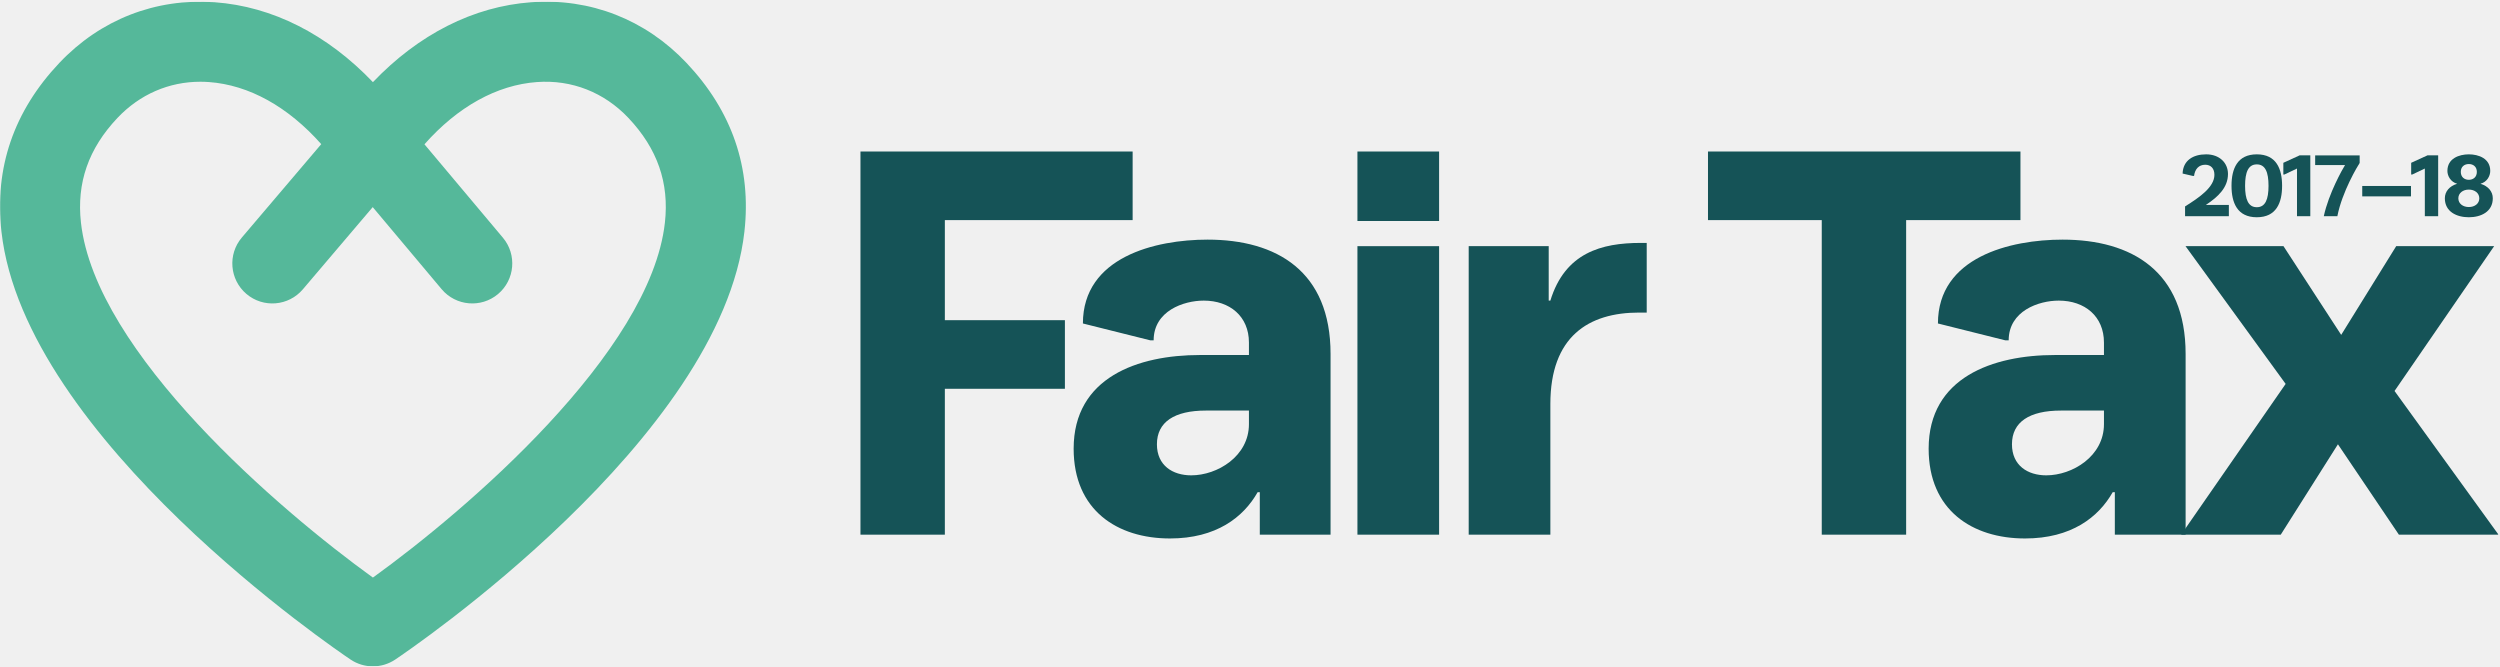
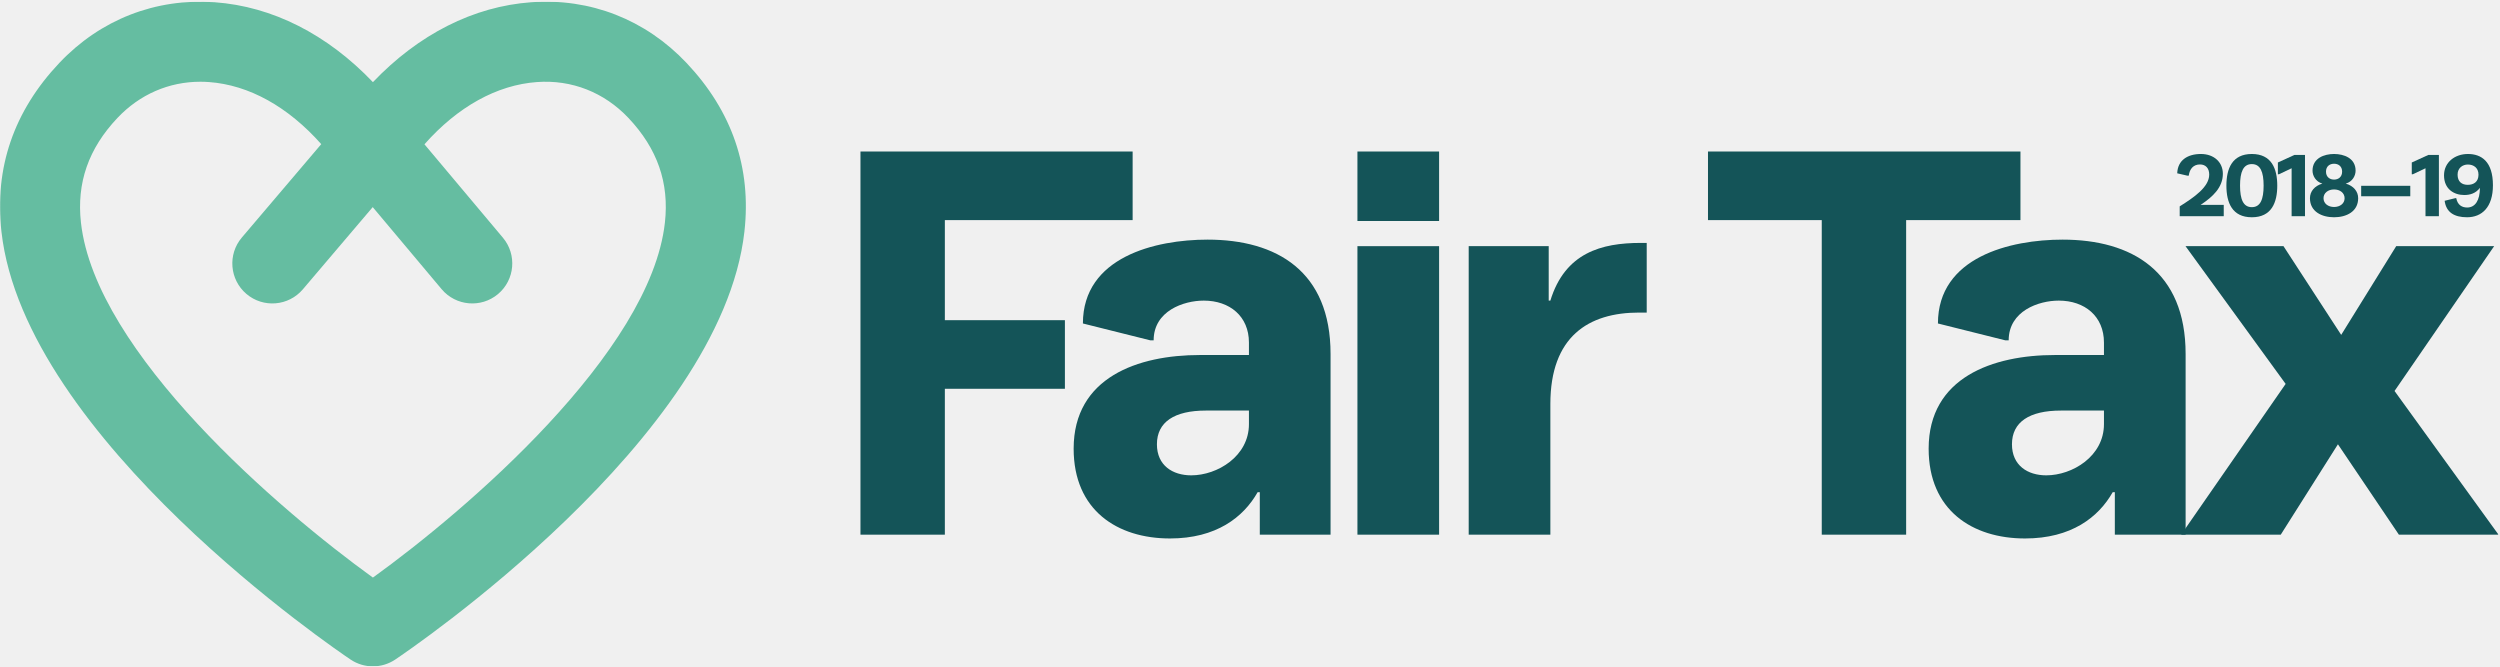
<svg xmlns="http://www.w3.org/2000/svg" xmlns:xlink="http://www.w3.org/1999/xlink" width="1058px" height="282px" viewBox="0 0 1058 282" version="1.1">
  <defs>
-     <polygon id="path-1" points="0.06 281.94 0.06 0.718 1057.37 0.718 1057.37 281.94" />
+     <polygon id="path-1" points="0.06 0.718 1057.37 0.718 1057.37 281.94 0.06 281.94" />
  </defs>
-   <g id="Page-1" stroke="none" stroke-width="1" fill="none" fill-rule="evenodd">
-     <g id="ftm_horizontal_2colourspot_1718">
-       <polyline id="Fill-1" fill="#155357" points="450.666 164.533 399.859 164.533 399.859 226.272 364.151 226.272 364.151 64.12 479.329 64.12 479.329 93.151 399.859 93.151 399.859 135.502 450.666 135.502 450.666 164.533" />
-       <path d="M528.551,173.75 L510.34,173.75 C496.989,173.75 489.61,178.588 489.61,188.022 C489.61,197.019 496.294,201.164 504.126,201.164 C515.182,201.164 528.551,193.101 528.551,179.502 L528.551,173.75 Z M507.806,150.245 L528.551,150.245 L528.551,144.951 C528.551,133.899 520.476,127.218 509.423,127.218 C500.9,127.218 488.223,131.591 488.223,144.038 L486.843,144.038 L458.285,136.895 C458.285,108.779 488.915,101.409 511.035,101.409 C540.292,101.409 563.091,114.779 563.091,149.791 L563.091,226.272 L533.146,226.272 L533.146,208.308 L532.228,208.308 C526.235,218.899 514.72,227.88 495.14,227.88 C472.786,227.88 454.367,215.907 454.367,189.878 C454.367,159.698 481.553,150.245 507.806,150.245 L507.806,150.245 Z" id="Fill-2" fill="#155357" />
-       <path d="M574.466,226.272 L609.026,226.272 L609.026,104.177 L574.466,104.177 L574.466,226.272 Z M574.466,93.525 L609.026,93.525 L609.026,64.12 L574.466,64.12 L574.466,93.525 Z" id="Fill-3" fill="#155357" />
-       <path d="M696.889,102.801 L696.889,132.28 L693.653,132.28 C672.234,132.28 656.113,142.427 656.113,170.984 L656.113,226.272 L621.552,226.272 L621.552,104.177 L655.414,104.177 L655.414,127.218 L656.113,127.218 C662.328,106.943 677.769,102.801 694.348,102.801 L696.889,102.801" id="Fill-4" fill="#155357" />
-       <polyline id="Fill-5" fill="#155357" points="770.964 226.272 770.964 93.151 722.821 93.151 722.821 64.12 855.057 64.12 855.057 93.151 806.678 93.151 806.678 226.272 770.964 226.272" />
-       <path d="M890.395,173.75 L872.197,173.75 C858.832,173.75 851.46,178.588 851.46,188.022 C851.46,197.019 858.148,201.164 865.969,201.164 C877.033,201.164 890.395,193.101 890.395,179.502 L890.395,173.75 Z M869.657,150.245 L890.395,150.245 L890.395,144.951 C890.395,133.899 882.323,127.218 871.266,127.218 C862.743,127.218 850.073,131.591 850.073,144.038 L848.687,144.038 L820.133,136.895 C820.133,108.779 850.758,101.409 872.882,101.409 C902.137,101.409 924.952,114.779 924.952,149.791 L924.952,226.272 L894.999,226.272 L894.999,208.308 L894.089,208.308 C888.086,218.899 876.574,227.88 856.987,227.88 C834.648,227.88 816.203,215.907 816.203,189.878 C816.203,159.698 843.397,150.245 869.657,150.245 L869.657,150.245 Z" id="Fill-6" fill="#155357" />
-       <g id="Group-10">
-         <mask id="mask-2" fill="white">
-           <use xlink:href="#path-1" />
-         </mask>
-         <g id="Clip-8" />
-         <polyline id="Fill-7" fill="#155357" mask="url(#mask-2)" points="1057.37 226.272 1015.21 226.272 989.412 188.022 965.213 226.272 923.054 226.272 967.284 162.467 924.91 104.177 966.373 104.177 990.792 141.723 1014.07 104.177 1055.52 104.177 1013.37 165.461 1057.37 226.272" />
-         <path d="M84.782,34.593 C71.459,34.593 59.12,39.949 49.717,49.897 C37.435,62.89 32.378,77.389 34.259,94.224 C40.418,149.326 118.319,215.95 157.815,244.43 C197.319,215.95 275.227,149.321 281.389,94.221 C283.271,77.385 278.211,62.885 265.931,49.897 C255.683,39.056 241.937,33.656 227.247,34.725 C210.263,35.945 193.681,45.189 179.627,61.064 L212.832,100.597 C218.843,107.757 217.914,118.439 210.756,124.454 C203.59,130.462 192.917,129.536 186.898,122.379 L157.738,87.652 L128.152,122.455 C122.092,129.576 111.407,130.445 104.283,124.387 C97.157,118.33 96.295,107.644 102.35,100.518 L135.949,61.001 C121.912,45.164 105.36,35.945 88.404,34.725 C87.189,34.637 85.981,34.593 84.782,34.593 Z M157.815,282 C154.529,282 151.245,281.045 148.393,279.139 C142.765,275.367 10.451,185.813 0.609,98.02 C-2.414,71.043 5.829,47.027 25.11,26.631 C42.475,8.269 65.848,-0.85 90.836,0.949 C115.292,2.71 138.518,14.545 157.819,34.761 C177.129,14.541 200.357,2.707 224.822,0.949 C249.789,-0.887 273.177,8.269 290.538,26.631 C309.818,47.027 318.064,71.043 315.036,98.016 C305.192,185.813 172.866,275.367 167.237,279.139 C164.385,281.045 161.1,282 157.815,282 L157.815,282 Z" id="Fill-9" fill="#55B89A" mask="url(#mask-2)" />
-       </g>
-       <path d="M923.676,73.447 C923.862,67.927 928.076,65.317 933.633,65.317 C939.227,65.317 942.882,68.86 942.882,73.633 C942.882,79.339 938.742,83.292 933.522,86.723 L943.254,86.723 L943.254,91.496 L924.72,91.496 L924.72,87.357 C930.836,83.516 937.139,79.19 937.139,73.969 C937.139,71.321 935.647,69.718 933.26,69.718 C930.538,69.718 928.897,71.545 928.524,74.454 L928.002,74.454 L923.676,73.447" id="Fill-11" fill="#155357" />
-       <path d="M955.079,87.693 C958.659,87.693 960.039,84.448 960.039,78.631 C960.039,72.813 958.659,69.568 955.079,69.568 C951.499,69.568 950.119,72.813 950.119,78.631 C950.119,84.448 951.499,87.693 955.079,87.693 Z M955.079,91.944 C946.801,91.944 944.376,85.791 944.376,78.631 C944.376,71.47 946.801,65.317 955.079,65.317 C963.359,65.317 965.782,71.47 965.782,78.631 C965.782,85.791 963.359,91.944 955.079,91.944 L955.079,91.944 Z" id="Fill-12" fill="#155357" />
-       <polyline id="Fill-13" fill="#155357" points="972.089 91.496 972.089 71.321 966.757 73.857 966.309 73.857 966.309 68.897 973.245 65.727 977.721 65.727 977.721 91.496 972.089 91.496" />
-       <path d="M979.775,69.867 L979.775,65.764 L998.607,65.764 L998.607,68.971 C997.786,70.202 991.186,81.129 989.172,91.496 L983.429,91.496 C985.518,81.838 991.298,71.657 992.416,69.867 L979.775,69.867" id="Fill-14" fill="#155357" />
-       <polygon id="Fill-15" fill="#155357" points="999.703 83.106 1020.33 83.106 1020.33 78.705 999.703 78.705" />
-       <polyline id="Fill-16" fill="#155357" points="1026.19 91.496 1026.19 71.321 1020.86 73.857 1020.41 73.857 1020.41 68.897 1027.35 65.727 1031.83 65.727 1031.83 91.496 1026.19 91.496" />
-       <path d="M1048.2,72.738 C1048.2,70.501 1046.63,69.419 1044.81,69.419 C1042.98,69.419 1041.41,70.501 1041.41,72.738 C1041.41,74.976 1042.98,76.094 1044.81,76.094 C1046.63,76.094 1048.2,74.976 1048.2,72.738 Z M1040.37,83.926 C1040.37,86.201 1042.34,87.618 1044.81,87.618 C1047.27,87.618 1049.24,86.201 1049.24,83.926 C1049.24,81.688 1047.27,80.234 1044.81,80.234 C1042.34,80.234 1040.37,81.688 1040.37,83.926 Z M1053.87,72.328 C1053.87,74.454 1052.56,76.989 1049.73,77.773 C1053.01,78.742 1054.95,81.054 1054.95,83.926 C1054.95,89.594 1049.95,91.944 1044.81,91.944 C1039.66,91.944 1034.66,89.594 1034.66,83.926 C1034.66,81.054 1036.6,78.742 1039.88,77.773 C1037.09,76.989 1035.74,74.454 1035.74,72.328 C1035.74,67.07 1040.67,65.317 1044.81,65.317 C1048.94,65.317 1053.87,67.07 1053.87,72.328 L1053.87,72.328 Z" id="Fill-17" fill="#155357" />
+   <g id="ftm_horizontal_rgb_1819" stroke="none" stroke-width="1" fill="none" fill-rule="evenodd">
+     <polyline id="Fill-1" fill="#145458" points="450.666 164.533 399.859 164.533 399.859 226.272 364.151 226.272 364.151 64.12 479.329 64.12 479.329 93.151 399.859 93.151 399.859 135.502 450.666 135.502 450.666 164.533" />
+     <path d="M528.551,173.75 L510.34,173.75 C496.989,173.75 489.61,178.588 489.61,188.022 C489.61,197.019 496.294,201.164 504.126,201.164 C515.182,201.164 528.551,193.101 528.551,179.502 L528.551,173.75 Z M507.806,150.245 L528.551,150.245 L528.551,144.951 C528.551,133.899 520.476,127.218 509.423,127.218 C500.9,127.218 488.223,131.591 488.223,144.038 L486.843,144.038 L458.285,136.895 C458.285,108.779 488.915,101.409 511.035,101.409 C540.292,101.409 563.091,114.779 563.091,149.791 L563.091,226.272 L533.146,226.272 L533.146,208.308 L532.228,208.308 C526.235,218.899 514.72,227.88 495.14,227.88 C472.786,227.88 454.367,215.907 454.367,189.878 C454.367,159.698 481.553,150.245 507.806,150.245 Z" id="Fill-2" fill="#145458" />
+     <path d="M574.466,226.272 L609.026,226.272 L609.026,104.177 L574.466,104.177 L574.466,226.272 Z M574.466,93.525 L609.026,93.525 L609.026,64.12 L574.466,64.12 L574.466,93.525 Z" id="Fill-3" fill="#145458" />
+     <path d="M696.889,102.801 L696.889,132.28 L693.653,132.28 C672.234,132.28 656.113,142.427 656.113,170.984 L656.113,226.272 L621.552,226.272 L621.552,104.177 L655.414,104.177 L655.414,127.218 L656.113,127.218 C662.328,106.943 677.769,102.801 694.348,102.801 L696.889,102.801" id="Fill-4" fill="#145458" />
+     <polyline id="Fill-5" fill="#145458" points="770.964 226.272 770.964 93.151 722.821 93.151 722.821 64.12 855.057 64.12 855.057 93.151 806.678 93.151 806.678 226.272 770.964 226.272" />
+     <path d="M890.395,173.75 L872.197,173.75 C858.832,173.75 851.46,178.588 851.46,188.022 C851.46,197.019 858.148,201.164 865.969,201.164 C877.033,201.164 890.395,193.101 890.395,179.502 L890.395,173.75 Z M869.657,150.245 L890.395,150.245 L890.395,144.951 C890.395,133.899 882.323,127.218 871.266,127.218 C862.743,127.218 850.073,131.591 850.073,144.038 L848.687,144.038 L820.133,136.895 C820.133,108.779 850.758,101.409 872.882,101.409 C902.137,101.409 924.952,114.779 924.952,149.791 L924.952,226.272 L894.999,226.272 L894.999,208.308 L894.089,208.308 C888.086,218.899 876.574,227.88 856.987,227.88 C834.648,227.88 816.203,215.907 816.203,189.878 C816.203,159.698 843.397,150.245 869.657,150.245 Z" id="Fill-6" fill="#145458" />
+     <g id="Group-10">
+       <mask id="mask-2" fill="white">
+         <use xlink:href="#path-1" />
+       </mask>
+       <g id="Clip-8" />
+       <polyline id="Fill-7" fill="#145458" mask="url(#mask-2)" points="1057.37 226.272 1015.21 226.272 989.412 188.022 965.213 226.272 923.054 226.272 967.284 162.467 924.91 104.177 966.373 104.177 990.792 141.723 1014.07 104.177 1055.52 104.177 1013.37 165.461 1057.37 226.272" />
+       <path d="M84.782,34.593 C71.459,34.593 59.12,39.949 49.717,49.897 C37.435,62.89 32.378,77.389 34.259,94.224 C40.418,149.326 118.319,215.95 157.815,244.43 C197.319,215.95 275.227,149.321 281.389,94.221 C283.271,77.385 278.211,62.885 265.931,49.897 C255.683,39.056 241.937,33.656 227.247,34.725 C210.263,35.945 193.681,45.189 179.627,61.064 L212.832,100.597 C218.843,107.757 217.914,118.439 210.756,124.454 C203.59,130.462 192.917,129.536 186.898,122.379 L157.738,87.652 L128.152,122.455 C122.092,129.576 111.407,130.445 104.283,124.387 C97.157,118.33 96.295,107.644 102.35,100.518 L135.949,61.001 C121.912,45.164 105.36,35.945 88.404,34.725 C87.189,34.637 85.981,34.593 84.782,34.593 Z M157.815,282 C154.529,282 151.245,281.045 148.393,279.139 C142.765,275.367 10.451,185.813 0.609,98.02 C-2.414,71.043 5.829,47.027 25.11,26.631 C42.475,8.269 65.848,-0.85 90.836,0.949 C115.292,2.71 138.518,14.545 157.819,34.761 C177.129,14.541 200.357,2.707 224.822,0.949 C249.789,-0.887 273.177,8.269 290.538,26.631 C309.818,47.027 318.064,71.043 315.036,98.016 C305.192,185.813 172.866,275.367 167.237,279.139 C164.385,281.045 161.1,282 157.815,282 Z" id="Fill-9" fill="#65BDA1" mask="url(#mask-2)" />
    </g>
+     <path d="M921.399,73.344 C921.586,67.792 925.824,65.167 931.412,65.167 C937.038,65.167 940.714,68.73 940.714,73.531 C940.714,79.269 936.551,83.245 931.3,86.696 L941.089,86.696 L941.089,91.496 L922.448,91.496 L922.448,87.333 C928.6,83.47 934.939,79.119 934.939,73.868 C934.939,71.205 933.438,69.593 931.037,69.593 C928.3,69.593 926.65,71.43 926.275,74.356 L925.749,74.356 L921.399,73.344" id="Fill-11" fill="#145458" />
+     <path d="M952.975,87.671 C956.575,87.671 957.963,84.407 957.963,78.557 C957.963,72.706 956.575,69.443 952.975,69.443 C949.374,69.443 947.986,72.706 947.986,78.557 C947.986,84.407 949.374,87.671 952.975,87.671 Z M952.975,91.947 C944.649,91.947 942.211,85.758 942.211,78.557 C942.211,71.356 944.649,65.167 952.975,65.167 C961.302,65.167 963.739,71.356 963.739,78.557 C963.739,85.758 961.302,91.947 952.975,91.947 Z" id="Fill-12" fill="#145458" />
+     <polyline id="Fill-13" fill="#145458" points="969.811 91.496 969.811 71.205 964.447 73.756 963.997 73.756 963.997 68.768 970.974 65.58 975.475 65.58 975.475 91.496 969.811 91.496" />
+     <path d="M991.188,72.631 C991.188,70.381 989.612,69.293 987.775,69.293 C985.937,69.293 984.361,70.381 984.361,72.631 C984.361,74.881 985.937,76.006 987.775,76.006 C989.612,76.006 991.188,74.881 991.188,72.631 Z M983.311,83.883 C983.311,86.171 985.299,87.596 987.775,87.596 C990.25,87.596 992.237,86.171 992.237,83.883 C992.237,81.632 990.25,80.17 987.775,80.17 C985.299,80.17 983.311,81.632 983.311,83.883 Z M996.888,72.218 C996.888,74.356 995.575,76.906 992.725,77.694 C996.026,78.669 997.976,80.994 997.976,83.883 C997.976,89.584 992.95,91.947 987.775,91.947 C982.599,91.947 977.572,89.584 977.572,83.883 C977.572,80.994 979.523,78.669 982.823,77.694 C980.011,76.906 978.66,74.356 978.66,72.218 C978.66,66.93 983.611,65.167 987.775,65.167 C991.938,65.167 996.888,66.93 996.888,72.218 Z" id="Fill-14" fill="#145458" />
+     <polygon id="Fill-15" fill="#145458" points="999.247 83.058 1020.03 83.058 1020.03 78.632 999.247 78.632" />
+     <polyline id="Fill-16" fill="#145458" points="1026.47 91.496 1026.47 71.205 1021.11 73.756 1020.66 73.756 1020.66 68.768 1027.64 65.58 1032.14 65.58 1032.14 91.496 1026.47 91.496" />
+     <path d="M1044.36,78.219 C1046.8,78.219 1048.9,77.019 1048.9,73.906 C1048.9,71.093 1046.91,69.63 1044.4,69.63 C1042.15,69.63 1040.05,71.093 1040.05,73.906 C1040.05,76.906 1041.85,78.219 1044.36,78.219 Z M1049.5,79.494 C1047.81,81.782 1045.37,82.532 1042.9,82.532 C1038.51,82.532 1034.31,80.019 1034.31,74.206 C1034.31,68.693 1038.88,65.167 1044.44,65.167 C1050.14,65.167 1055.01,68.355 1055.01,78.406 C1055.01,87.746 1050.29,91.947 1044.06,91.947 C1038.58,91.947 1035.21,89.808 1034.57,84.97 L1039.15,83.845 L1039.48,83.845 C1040.05,86.845 1042,87.821 1044.1,87.821 C1047.51,87.821 1049.5,84.783 1049.5,79.494 Z" id="Fill-17" fill="#145458" />
  </g>
</svg>
